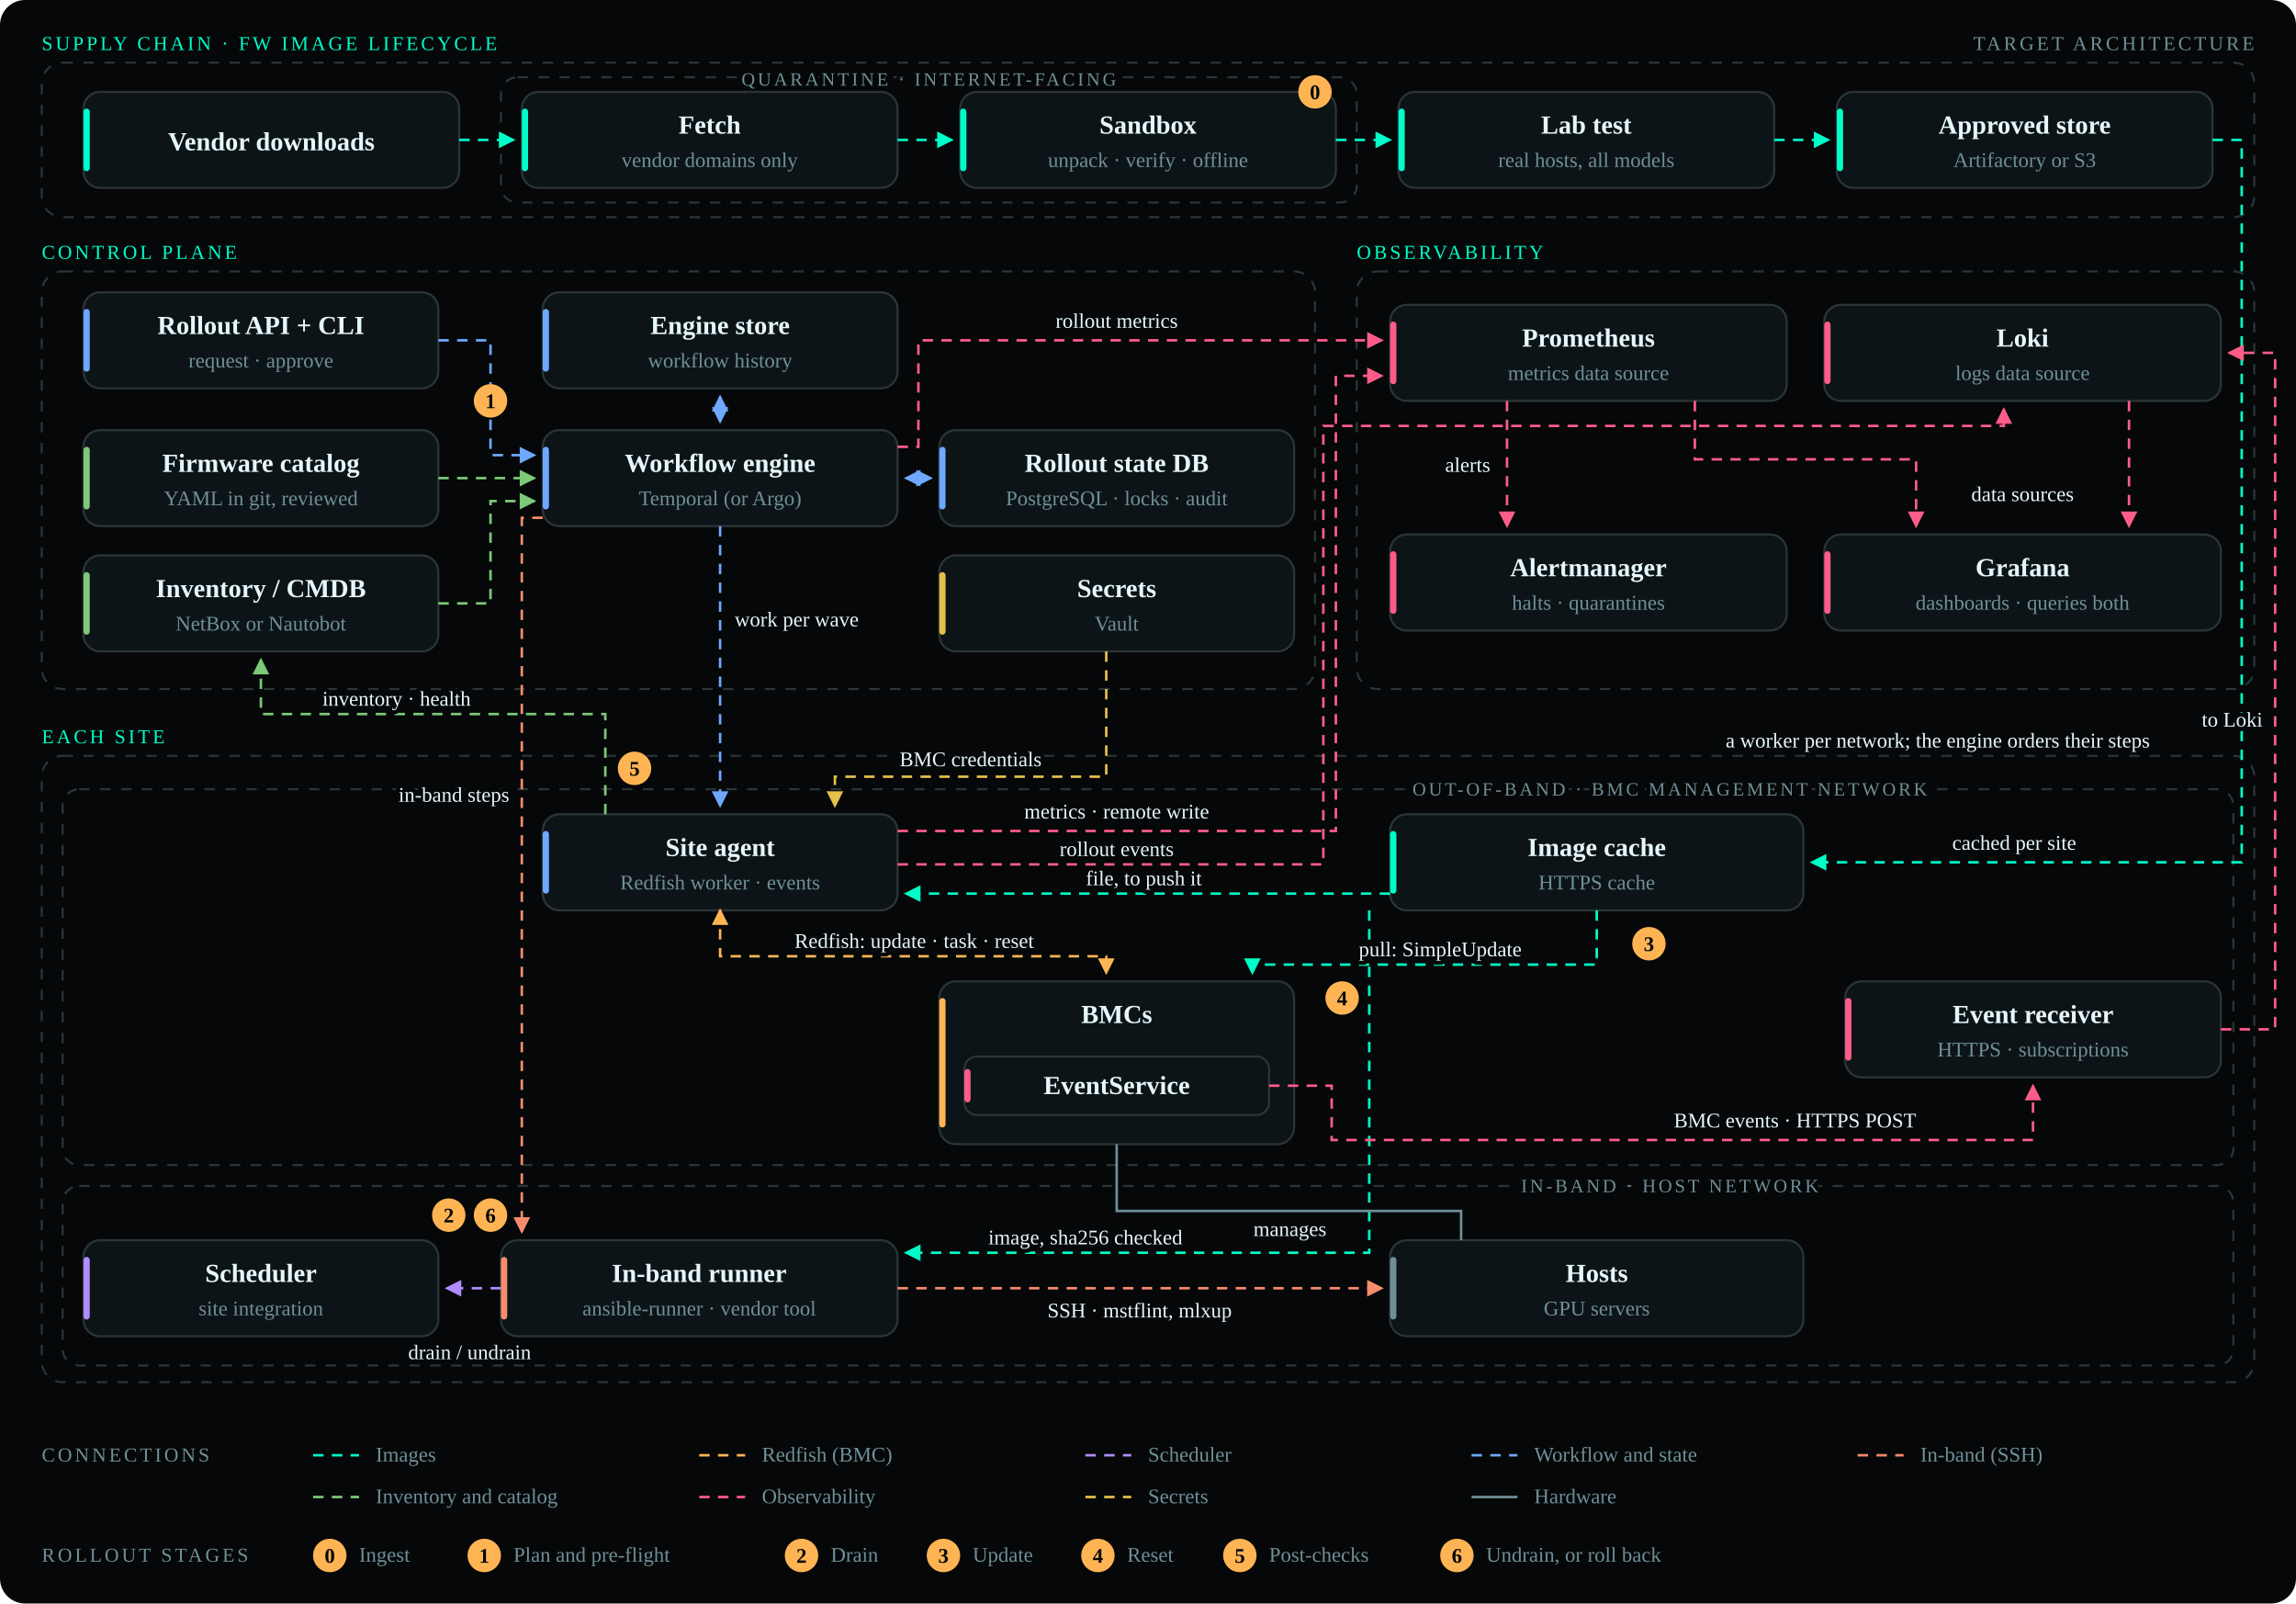
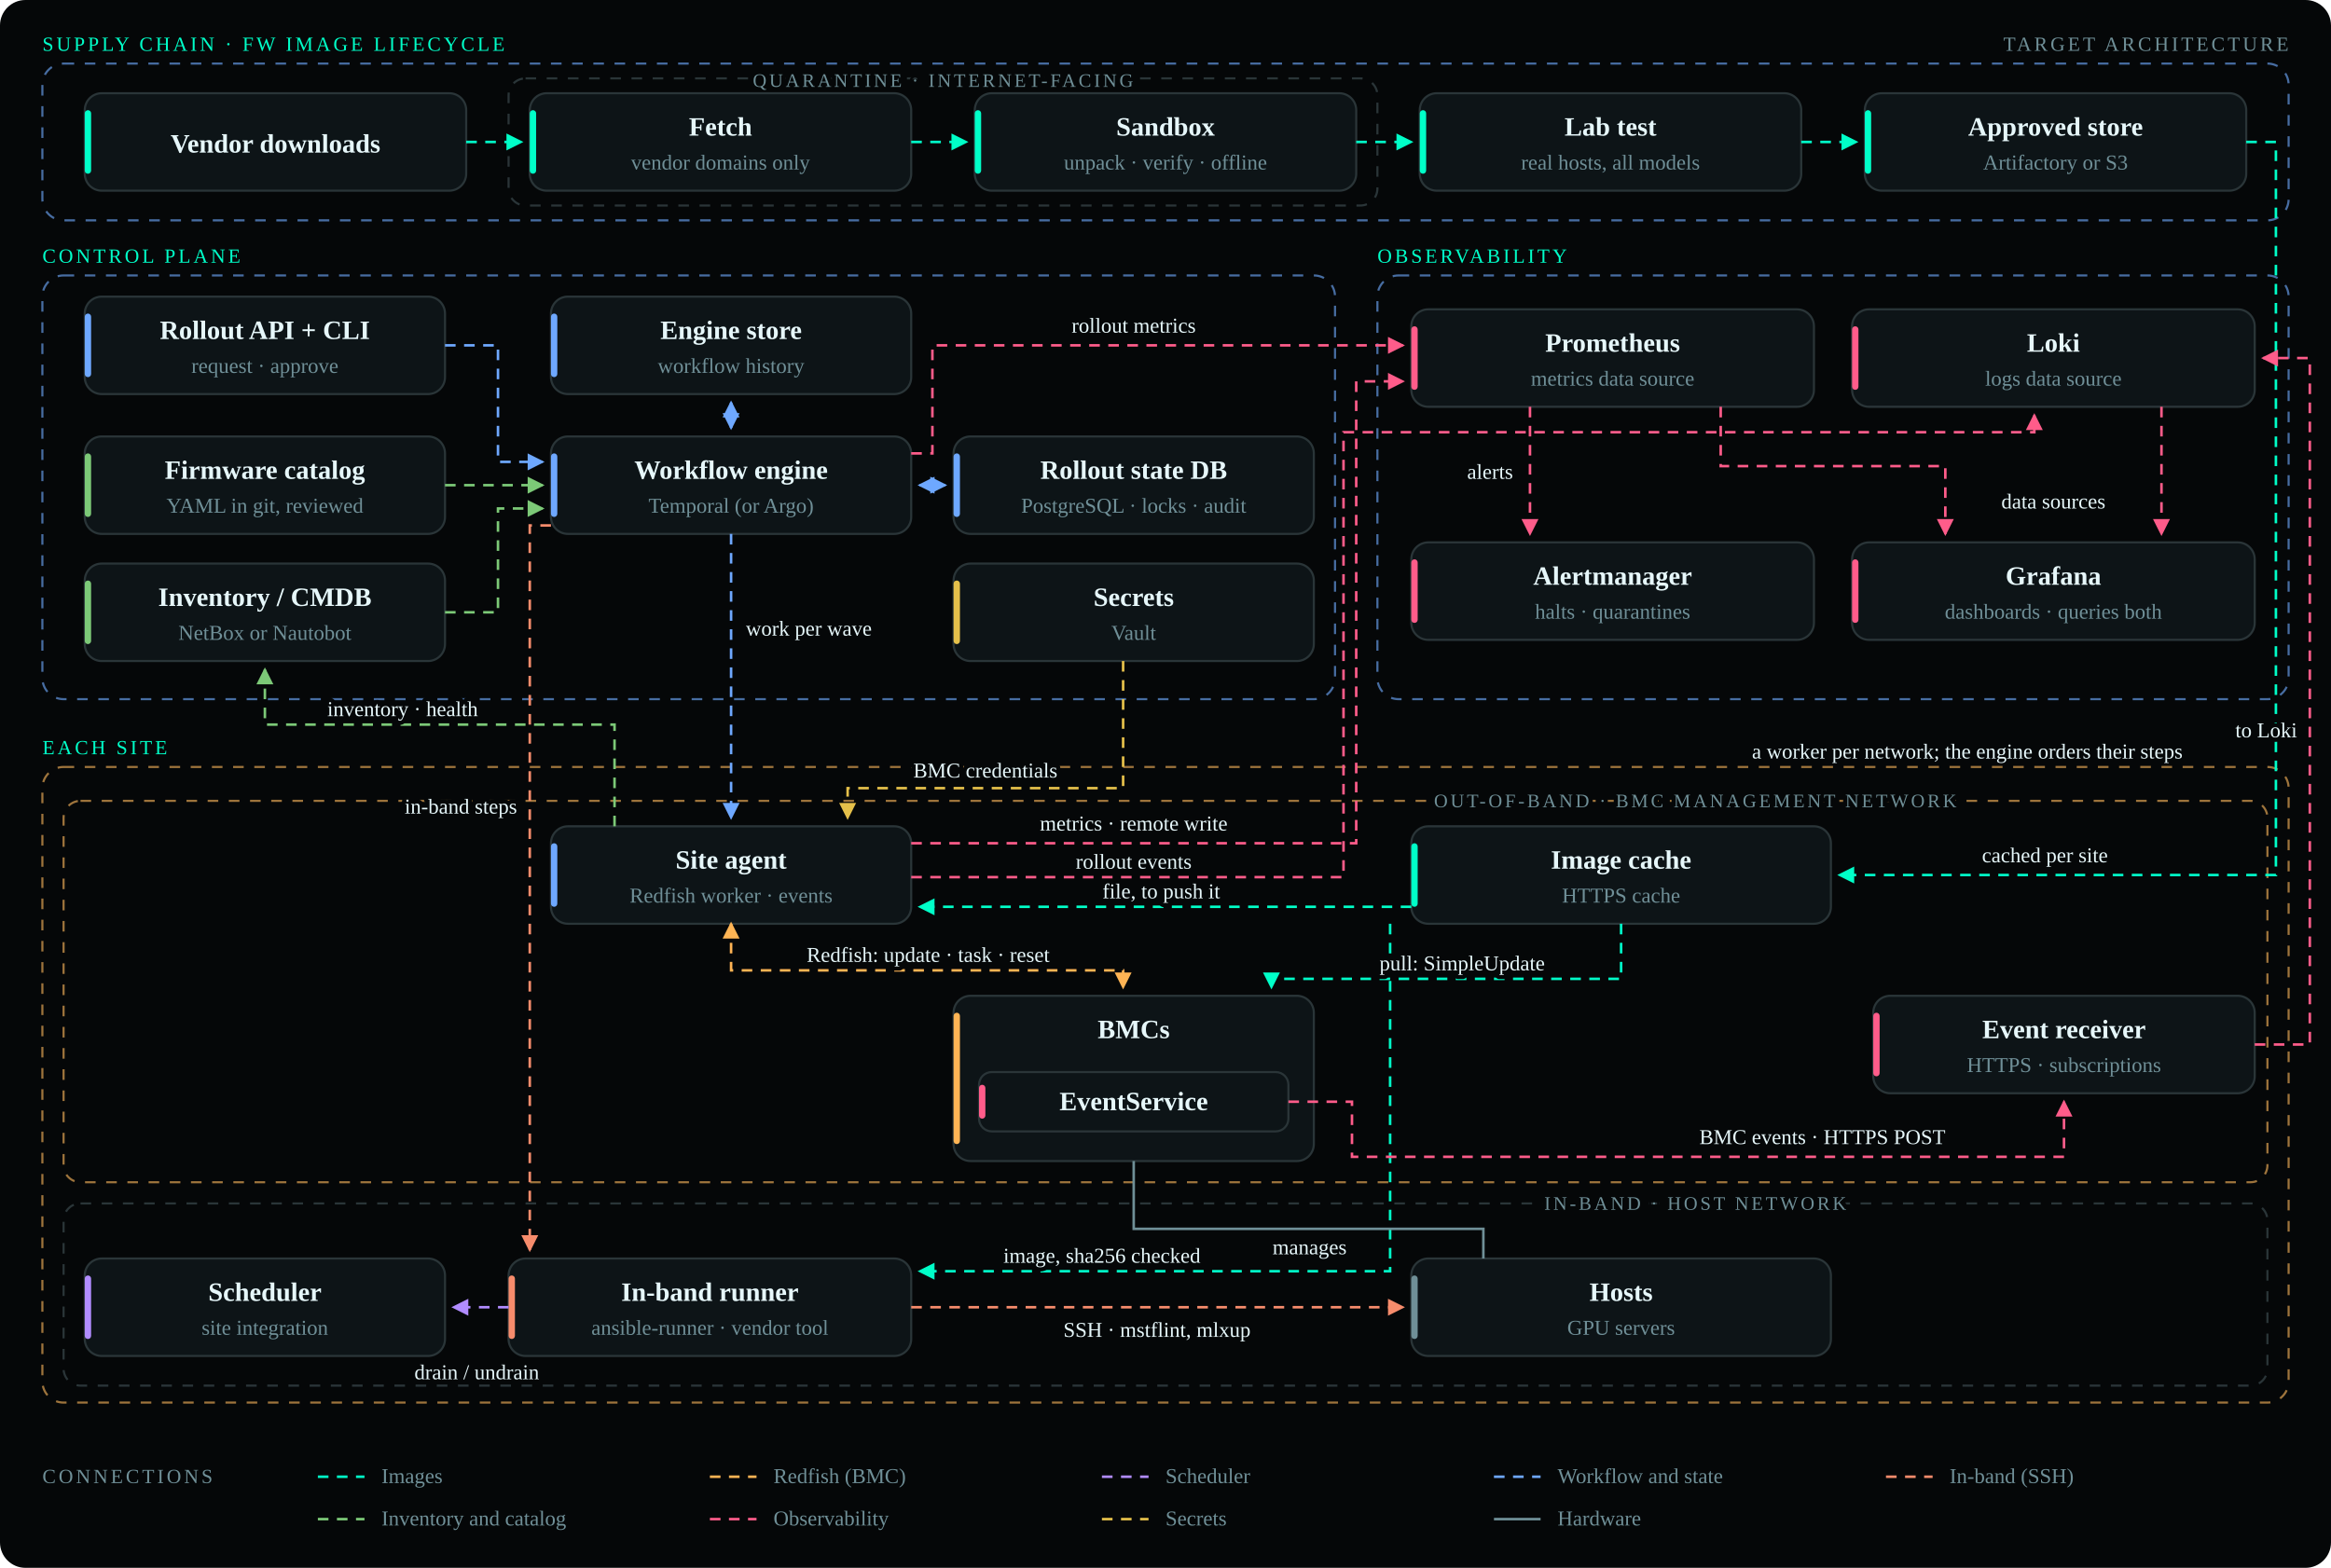
- <svg xmlns="http://www.w3.org/2000/svg" viewBox="0 0 1100 768" role="img" aria-label="A production firmware-update system, the target for this rollout at fleet scale. Supply chain: in quarantine, the only internet-facing zone, a fetch step downloads vendor images from the vendor's domains only, and a sandbox with no network unpacks each package and checks its signatures against pinned keys; images are then tested on lab hosts of every model and promoted into an approved store such as Artifactory or S3. Control plane: an operator requests and approves a rollout through an API and CLI; a workflow engine such as Temporal (or Argo) reads the firmware catalog of baselines and images per model, YAML reviewed in git, and the inventory in NetBox or Nautobot, keeps its execution history in its own store, and writes each host's state, locks and audit trail to a rollout state database in PostgreSQL. Each site: a site agent takes the work of each wave, gets BMC credentials from Vault; account rotation requires a validated integration, drives updates, tasks and resets over Redfish on the BMCs, and reports inventory and health back. Each BMC contains an EventService resource; each site's event receiver subscribes to it, receives its events over HTTPS and forwards them to Loki. The receiver subscribes to EventService, receives Event payloads and forwards them to Loki; this is future work. A site image cache fetches each image from the approved store cached per site; a BMC that offers SimpleUpdate pulls it from the cache, and for a push-only BMC the agent reads it from the cache and pushes it to MultipartHttpPushUri; the BMCs manage the GPU hosts. Observability: Prometheus, Loki and Grafana are separate services. each site's Prometheus agent pushes its metrics to Prometheus (remote write), agents push rollout events into Loki, and the event receiver forwards BMC events into Loki. Prometheus and Loki are Grafana's data sources, with separate arrows from each to Grafana. Prometheus sends alerts for halts and quarantines to Alertmanager. Numbered badges mark where each rollout stage happens: 0 ingest, 1 plan and pre-flight, 2 drain, 3 update, 4 reset, 5 post-checks, 6 undrain or roll back. In-band updates: for a component Redfish doesn't reach, the workflow engine hands the step to each site's in-band runner, a worker of its own on its own task queue, which runs ansible-runner on one host: it connects over SSH and runs the vendor's tool, such as mstflint or mlxup for ConnectX and InfiniBand adapters. The site agent reaches only the BMCs, the in-band runner only the hosts; it is the same pipeline with its own update step. Each site is drawn as its two networks: out-of-band, the BMC management network, with the site agent, the image cache, the BMCs and the event receiver; in-band, the hosts' network, with the in-band runner, the hosts and the scheduler, through which the in-band runner drains and undrains hosts through a validated integration. Each BMC manages its host across the two. The image cache serves both networks, and the in-band runner checks each image's sha256 as the site agent does. Only the workflow engine spans the two networks: it orders each worker's steps, such as an in-band drain before an out-of-band update and reset, then an in-band check and undrain.">
+ <svg xmlns="http://www.w3.org/2000/svg" viewBox="0 0 1100 740" role="img" aria-label="The dashed outlines' colours show where each section runs: blue for the control plane, with its supply chain and observability; amber for each site and its out-of-band management network. A production firmware-update system, the target for this rollout at fleet scale. Supply chain: in quarantine, the only internet-facing zone, a fetch step downloads vendor images from the vendor's domains only, and a sandbox with no network unpacks each package and checks its signatures against pinned keys; images are then tested on lab hosts of every model and promoted into an approved store such as Artifactory or S3. Control plane: an operator requests and approves a rollout through an API and CLI; a workflow engine such as Temporal (or Argo) reads the firmware catalog of baselines and images per model, YAML reviewed in git, and the inventory in NetBox or Nautobot, keeps its execution history in its own store, and writes each host's state, locks and audit trail to a rollout state database in PostgreSQL. Each site: a site agent takes the work of each wave, gets BMC credentials from Vault; account rotation requires a validated integration, drives updates, tasks and resets over Redfish on the BMCs, and reports inventory and health back. Each BMC contains an EventService resource; each site's event receiver subscribes to it, receives its events over HTTPS and forwards them to Loki. The receiver subscribes to EventService, receives Event payloads and forwards them to Loki; this is future work. A site image cache fetches each image from the approved store cached per site; a BMC that offers SimpleUpdate pulls it from the cache, and for a push-only BMC the agent reads it from the cache and pushes it to MultipartHttpPushUri; the BMCs manage the GPU hosts. Observability: Prometheus, Loki and Grafana are separate services. each site's Prometheus agent pushes its metrics to Prometheus (remote write), agents push rollout events into Loki, and the event receiver forwards BMC events into Loki. Prometheus and Loki are Grafana's data sources, with separate arrows from each to Grafana. Prometheus sends alerts for halts and quarantines to Alertmanager. In-band updates: for a component Redfish doesn't reach, the workflow engine hands the step to each site's in-band runner, a worker of its own on its own task queue, which runs ansible-runner on one host: it connects over SSH and runs the vendor's tool, such as mstflint or mlxup for ConnectX and InfiniBand adapters. The site agent reaches only the BMCs, the in-band runner only the hosts; it is the same pipeline with its own update step. Each site is drawn as its two networks: out-of-band, the BMC management network, with the site agent, the image cache, the BMCs and the event receiver; in-band, the hosts' network, with the in-band runner, the hosts and the scheduler, through which the in-band runner drains and undrains hosts through a validated integration. Each BMC manages its host across the two. The image cache serves both networks, and the in-band runner checks each image's sha256 as the site agent does. Only the workflow engine spans the two networks: it orders each worker's steps, such as an in-band drain before an out-of-band update and reset, then an in-band check and undrain.">
  <style>
    .ps text { font-family: var(--mono, monospace); }
    .ps .bg { fill: var(--bg-deep, #050708); }
    .ps .box { fill: var(--surface, #0d1417); stroke: var(--line, #2a3538); }
    .ps .name { fill: var(--fg, #e6f7fa); font-size: 12.5px; font-weight: 600; }
    .ps .sub { fill: var(--dim, #6f8f97); font-size: 10px; }
    .ps .band { fill: var(--dim, #6f8f97); font-size: 9.5px; letter-spacing: .14em; }
    .ps .band.hi { fill: var(--teal, #00ffc8); }
    .ps .lbl { fill: var(--dim, #6f8f97); font-size: 10px; }
    .ps .zone { fill: var(--dim, #6f8f97); font-size: 9px; letter-spacing: .14em; paint-order: stroke; stroke: var(--bg-deep, #050708); stroke-width: 4px; stroke-linejoin: round; }
    .ps .cut { fill: none; stroke: var(--line, #2a3538); stroke-width: 1; stroke-dasharray: 5 5; }
+     /* where a section runs: the planes' blue and amber in lab-stack.svg, muted so an outline doesn't read as a connection */
+     .ps .cut.ctl { stroke: #476da2; }
+     .ps .cut.site { stroke: #9e743c; }
    /* a connection in its service's colour; the hardware link is the only solid one */
    .ps .edge { fill: none; stroke-width: 1.2; stroke-dasharray: 5 4; }
    .ps .edge.g-hw { stroke-dasharray: none; }
    .ps .elabel { fill: var(--fg, #e6f7fa); font-size: 10px; paint-order: stroke; stroke: var(--bg-deep, #050708); stroke-width: 4px; stroke-linejoin: round; }
-     .ps .badge circle { fill: var(--amber, #ffb454); }
-     .ps .badge text { fill: var(--bg-deep, #050708); font-size: 10px; font-weight: 700; }
    .ps .g-img { stroke: #00ffc8; } .ps .bar.g-img { fill: #00ffc8; stroke: none; }
    .ps .g-rf { stroke: #ffb454; } .ps .bar.g-rf { fill: #ffb454; stroke: none; }
    .ps .g-sch { stroke: #b18cff; } .ps .bar.g-sch { fill: #b18cff; stroke: none; }
    .ps .g-wf { stroke: #6ea8ff; } .ps .bar.g-wf { fill: #6ea8ff; stroke: none; }
    .ps .g-inv { stroke: #7cc977; } .ps .bar.g-inv { fill: #7cc977; stroke: none; }
    .ps .g-obs { stroke: #ff5c8a; } .ps .bar.g-obs { fill: #ff5c8a; stroke: none; }
    .ps .g-sec { stroke: #e5c04a; } .ps .bar.g-sec { fill: #e5c04a; stroke: none; }
    .ps .g-hw { stroke: #6f8f97; } .ps .bar.g-hw { fill: #6f8f97; stroke: none; }
    .ps .g-ib { stroke: #f78c6c; } .ps .bar.g-ib { fill: #f78c6c; stroke: none; }
    /* motion: a connection's dashes run the way it points; the hardware link stays still */
    @keyframes ps-flow { to { stroke-dashoffset: -18; } }
    .ps .edge { animation: ps-flow 1.2s linear infinite; }
    .ps .edge.g-hw { animation: none; }
    @media (prefers-reduced-motion: reduce) { .ps .edge { animation: none; } }
  </style>
  <defs>
    <marker id="ps-img" viewBox="0 0 8 8" refX="7" refY="4" markerWidth="8" markerHeight="8" markerUnits="userSpaceOnUse" orient="auto-start-reverse">
      <path d="M0 0 8 4 0 8z" style="fill: #00ffc8" />
    </marker>
    <marker id="ps-rf" viewBox="0 0 8 8" refX="7" refY="4" markerWidth="8" markerHeight="8" markerUnits="userSpaceOnUse" orient="auto-start-reverse">
      <path d="M0 0 8 4 0 8z" style="fill: #ffb454" />
    </marker>
    <marker id="ps-sch" viewBox="0 0 8 8" refX="7" refY="4" markerWidth="8" markerHeight="8" markerUnits="userSpaceOnUse" orient="auto-start-reverse">
      <path d="M0 0 8 4 0 8z" style="fill: #b18cff" />
    </marker>
    <marker id="ps-wf" viewBox="0 0 8 8" refX="7" refY="4" markerWidth="8" markerHeight="8" markerUnits="userSpaceOnUse" orient="auto-start-reverse">
      <path d="M0 0 8 4 0 8z" style="fill: #6ea8ff" />
    </marker>
    <marker id="ps-inv" viewBox="0 0 8 8" refX="7" refY="4" markerWidth="8" markerHeight="8" markerUnits="userSpaceOnUse" orient="auto-start-reverse">
      <path d="M0 0 8 4 0 8z" style="fill: #7cc977" />
    </marker>
    <marker id="ps-obs" viewBox="0 0 8 8" refX="7" refY="4" markerWidth="8" markerHeight="8" markerUnits="userSpaceOnUse" orient="auto-start-reverse">
      <path d="M0 0 8 4 0 8z" style="fill: #ff5c8a" />
    </marker>
    <marker id="ps-ib" viewBox="0 0 8 8" refX="7" refY="4" markerWidth="8" markerHeight="8" markerUnits="userSpaceOnUse" orient="auto-start-reverse">
      <path d="M0 0 8 4 0 8z" style="fill: #f78c6c" />
    </marker>
    <marker id="ps-sec" viewBox="0 0 8 8" refX="7" refY="4" markerWidth="8" markerHeight="8" markerUnits="userSpaceOnUse" orient="auto-start-reverse">
      <path d="M0 0 8 4 0 8z" style="fill: #e5c04a" />
    </marker>
  </defs>
  <g class="ps">
-     <rect class="bg" x="0" y="0" width="1100" height="768" rx="12" />
+     <rect class="bg" x="0" y="0" width="1100" height="740" rx="12" />
    <text class="band hi" x="20" y="24">SUPPLY CHAIN · FW IMAGE LIFECYCLE</text>
    <text class="band" x="1080" y="24" text-anchor="end">TARGET ARCHITECTURE</text>
-     <rect class="cut" x="20" y="30" width="1060" height="74" rx="10" />
+     <rect class="cut ctl" x="20" y="30" width="1060" height="74" rx="10" />
    <rect class="box" x="40" y="44" width="180" height="46" rx="8" />
    <rect class="bar g-img" x="40" y="52" width="3" height="30" rx="1.5" />
    <text class="name" x="130" y="72" text-anchor="middle">Vendor downloads</text>
    <rect class="cut" x="240" y="37" width="410" height="60" rx="8" />
    <text class="zone" x="445" y="41" text-anchor="middle">QUARANTINE · INTERNET-FACING</text>
    <rect class="box" x="250" y="44" width="180" height="46" rx="8" />
    <rect class="bar g-img" x="250" y="52" width="3" height="30" rx="1.5" />
    <text class="name" x="340" y="64" text-anchor="middle">Fetch</text>
    <text class="sub" x="340" y="80" text-anchor="middle">vendor domains only</text>
    <rect class="box" x="460" y="44" width="180" height="46" rx="8" />
    <rect class="bar g-img" x="460" y="52" width="3" height="30" rx="1.5" />
    <text class="name" x="550" y="64" text-anchor="middle">Sandbox</text>
    <text class="sub" x="550" y="80" text-anchor="middle">unpack · verify · offline</text>
    <rect class="box" x="670" y="44" width="180" height="46" rx="8" />
    <rect class="bar g-img" x="670" y="52" width="3" height="30" rx="1.5" />
    <text class="name" x="760" y="64" text-anchor="middle">Lab test</text>
    <text class="sub" x="760" y="80" text-anchor="middle">real hosts, all models</text>
    <rect class="box" x="880" y="44" width="180" height="46" rx="8" />
    <rect class="bar g-img" x="880" y="52" width="3" height="30" rx="1.5" />
    <text class="name" x="970" y="64" text-anchor="middle">Approved store</text>
    <text class="sub" x="970" y="80" text-anchor="middle">Artifactory or S3</text>
    <path class="edge g-img" d="M220 67H246" marker-end="url(#ps-img)" />
    <path class="edge g-img" d="M430 67H456" marker-end="url(#ps-img)" />
    <path class="edge g-img" d="M640 67H666" marker-end="url(#ps-img)" />
    <path class="edge g-img" d="M850 67H876" marker-end="url(#ps-img)" />
    <text class="band hi" x="20" y="124">CONTROL PLANE</text>
-     <rect class="cut" x="20" y="130" width="610" height="200" rx="10" />
+     <rect class="cut ctl" x="20" y="130" width="610" height="200" rx="10" />
    <rect class="box" x="40" y="140" width="170" height="46" rx="8" />
    <rect class="bar g-wf" x="40" y="148" width="3" height="30" rx="1.5" />
    <text class="name" x="125" y="160" text-anchor="middle">Rollout API + CLI</text>
    <text class="sub" x="125" y="176" text-anchor="middle">request · approve</text>
    <rect class="box" x="40" y="206" width="170" height="46" rx="8" />
    <rect class="bar g-inv" x="40" y="214" width="3" height="30" rx="1.5" />
    <text class="name" x="125" y="226" text-anchor="middle">Firmware catalog</text>
    <text class="sub" x="125" y="242" text-anchor="middle">YAML in git, reviewed</text>
    <rect class="box" x="40" y="266" width="170" height="46" rx="8" />
    <rect class="bar g-inv" x="40" y="274" width="3" height="30" rx="1.5" />
    <text class="name" x="125" y="286" text-anchor="middle">Inventory / CMDB</text>
    <text class="sub" x="125" y="302" text-anchor="middle">NetBox or Nautobot</text>
    <rect class="box" x="260" y="140" width="170" height="46" rx="8" />
    <rect class="bar g-wf" x="260" y="148" width="3" height="30" rx="1.5" />
    <text class="name" x="345" y="160" text-anchor="middle">Engine store</text>
    <text class="sub" x="345" y="176" text-anchor="middle">workflow history</text>
    <rect class="box" x="260" y="206" width="170" height="46" rx="8" />
    <rect class="bar g-wf" x="260" y="214" width="3" height="30" rx="1.5" />
    <text class="name" x="345" y="226" text-anchor="middle">Workflow engine</text>
    <text class="sub" x="345" y="242" text-anchor="middle">Temporal (or Argo)</text>
    <rect class="box" x="450" y="206" width="170" height="46" rx="8" />
    <rect class="bar g-wf" x="450" y="214" width="3" height="30" rx="1.5" />
    <text class="name" x="535" y="226" text-anchor="middle">Rollout state DB</text>
    <text class="sub" x="535" y="242" text-anchor="middle">PostgreSQL · locks · audit</text>
    <rect class="box" x="450" y="266" width="170" height="46" rx="8" />
    <rect class="bar g-sec" x="450" y="274" width="3" height="30" rx="1.5" />
    <text class="name" x="535" y="286" text-anchor="middle">Secrets</text>
    <text class="sub" x="535" y="302" text-anchor="middle">Vault</text>
    <path class="edge g-wf" d="M210 163H235V218H256" marker-end="url(#ps-wf)" />
    <path class="edge g-inv" d="M210 229H256" marker-end="url(#ps-inv)" />
    <path class="edge g-inv" d="M210 289H235V240H256" marker-end="url(#ps-inv)" />
    <path class="edge g-wf" d="M345 190V202" marker-end="url(#ps-wf)" marker-start="url(#ps-wf)" />
    <path class="edge g-wf" d="M434 229H446" marker-end="url(#ps-wf)" marker-start="url(#ps-wf)" />
    <text class="band hi" x="650" y="124">OBSERVABILITY</text>
-     <rect class="cut" x="650" y="130" width="430" height="200" rx="10" />
+     <rect class="cut ctl" x="650" y="130" width="430" height="200" rx="10" />
    <g id="prometheus">
      <rect class="box" x="666" y="146" width="190" height="46" rx="8" />
      <rect class="bar g-obs" x="666" y="154" width="3" height="30" rx="1.5" />
      <text class="name" x="761" y="166" text-anchor="middle">Prometheus</text>
      <text class="sub" x="761" y="182" text-anchor="middle">metrics data source</text>
    </g>
    <g id="loki">
      <rect class="box" x="874" y="146" width="190" height="46" rx="8" />
      <rect class="bar g-obs" x="874" y="154" width="3" height="30" rx="1.5" />
      <text class="name" x="969" y="166" text-anchor="middle">Loki</text>
      <text class="sub" x="969" y="182" text-anchor="middle">logs data source</text>
    </g>
    <g id="grafana">
      <rect class="box" x="874" y="256" width="190" height="46" rx="8" />
      <rect class="bar g-obs" x="874" y="264" width="3" height="30" rx="1.5" />
      <text class="name" x="969" y="276" text-anchor="middle">Grafana</text>
      <text class="sub" x="969" y="292" text-anchor="middle">dashboards · queries both</text>
    </g>
    <rect class="box" x="666" y="256" width="190" height="46" rx="8" />
    <rect class="bar g-obs" x="666" y="264" width="3" height="30" rx="1.5" />
    <text class="name" x="761" y="276" text-anchor="middle">Alertmanager</text>
    <text class="sub" x="761" y="292" text-anchor="middle">halts · quarantines</text>
    <path class="edge g-obs" d="M430 214H440V163H662" marker-end="url(#ps-obs)" />
    <text class="elabel" x="535" y="157" text-anchor="middle">rollout metrics</text>
    <path id="prometheus-to-grafana" class="edge g-obs" d="M812 192V220H918V252" marker-end="url(#ps-obs)" />
    <path id="loki-to-grafana" class="edge g-obs" d="M1020 192V252" marker-end="url(#ps-obs)" />
    <text class="elabel" x="969" y="240" text-anchor="middle">data sources</text>
    <path class="edge g-obs" d="M722 192V252" marker-end="url(#ps-obs)" />
    <text class="elabel" x="714" y="226" text-anchor="end">alerts</text>
    <text class="band hi" x="20" y="356">EACH SITE</text>
    <text class="elabel" x="1030" y="358" text-anchor="end">a worker per network; the engine orders their steps</text>
-     <rect class="cut" x="20" y="362" width="1060" height="300" rx="10" />
-     <rect class="cut" x="30" y="378" width="1040" height="180" rx="8" />
+     <rect class="cut site" x="20" y="362" width="1060" height="300" rx="10" />
+     <rect class="cut site" x="30" y="378" width="1040" height="180" rx="8" />
    <text class="zone" x="800" y="381" text-anchor="middle">OUT-OF-BAND · BMC MANAGEMENT NETWORK</text>
    <rect class="cut" x="30" y="568" width="1040" height="86" rx="8" />
    <text class="zone" x="800" y="571" text-anchor="middle">IN-BAND · HOST NETWORK</text>
    <rect class="box" x="260" y="390" width="170" height="46" rx="8" />
    <rect class="bar g-wf" x="260" y="398" width="3" height="30" rx="1.5" />
    <text class="name" x="345" y="410" text-anchor="middle">Site agent</text>
    <text class="sub" x="345" y="426" text-anchor="middle">Redfish worker · events</text>
    <rect class="box" x="666" y="390" width="198" height="46" rx="8" />
    <rect class="bar g-img" x="666" y="398" width="3" height="30" rx="1.5" />
    <text class="name" x="765" y="410" text-anchor="middle">Image cache</text>
    <text class="sub" x="765" y="426" text-anchor="middle">HTTPS cache</text>
    <rect class="box" x="40" y="594" width="170" height="46" rx="8" />
    <rect class="bar g-sch" x="40" y="602" width="3" height="30" rx="1.5" />
    <text class="name" x="125" y="614" text-anchor="middle">Scheduler</text>
    <text class="sub" x="125" y="630" text-anchor="middle">site integration</text>
    <g id="bmcs">
      <rect class="box" x="450" y="470" width="170" height="78" rx="8" />
      <rect class="bar g-rf" x="450" y="478" width="3" height="62" rx="1.5" />
      <text class="name" x="535" y="490" text-anchor="middle">BMCs</text>
      <g id="bmc-eventservice">
        <rect class="box" x="462" y="506" width="146" height="28" rx="6" />
        <rect class="bar g-obs" x="462" y="512" width="3" height="16" rx="1.5" />
        <text class="name" x="535" y="524" text-anchor="middle">EventService</text>
      </g>
    </g>
    <rect class="box" x="666" y="594" width="198" height="46" rx="8" />
    <rect class="bar g-hw" x="666" y="602" width="3" height="30" rx="1.5" />
    <text class="name" x="765" y="614" text-anchor="middle">Hosts</text>
    <text class="sub" x="765" y="630" text-anchor="middle">GPU servers</text>
    <rect class="box" x="884" y="470" width="180" height="46" rx="8" />
    <rect class="bar g-obs" x="884" y="478" width="3" height="30" rx="1.5" />
    <text class="name" x="974" y="490" text-anchor="middle">Event receiver</text>
    <text class="sub" x="974" y="506" text-anchor="middle">HTTPS · subscriptions</text>
    <rect class="box" x="240" y="594" width="190" height="46" rx="8" />
    <rect class="bar g-ib" x="240" y="602" width="3" height="30" rx="1.5" />
    <text class="name" x="335" y="614" text-anchor="middle">In-band runner</text>
    <text class="sub" x="335" y="630" text-anchor="middle">ansible-runner · vendor tool</text>
    <path class="edge g-ib" d="M260 248H250V590" marker-end="url(#ps-ib)" />
    <text class="elabel" x="244" y="384" text-anchor="end">in-band steps</text>
    <path class="edge g-ib" d="M430 617H662" marker-end="url(#ps-ib)" />
    <text class="elabel" x="546" y="631" text-anchor="middle">SSH · mstflint, mlxup</text>
    <path class="edge g-img" d="M656 436V600H434" marker-end="url(#ps-img)" />
    <text class="elabel" x="520" y="596" text-anchor="middle">image, sha256 checked</text>
    <path class="edge g-wf" d="M345 252V386" marker-end="url(#ps-wf)" />
    <text class="elabel" x="352" y="300" text-anchor="start">work per wave</text>
    <path class="edge g-sec" d="M530 312V372H400V386" marker-end="url(#ps-sec)" />
    <text class="elabel" x="465" y="367" text-anchor="middle">BMC credentials</text>
    <path class="edge g-img" d="M1060 67H1074V413H868" marker-end="url(#ps-img)" />
    <text class="elabel" x="965" y="407" text-anchor="middle">cached per site</text>
    <path class="edge g-sch" d="M240 617H214" marker-end="url(#ps-sch)" />
    <text class="elabel" x="225" y="651" text-anchor="middle">drain / undrain</text>
    <path class="edge g-rf" d="M345 436V458H530V466" marker-end="url(#ps-rf)" marker-start="url(#ps-rf)" />
    <text class="elabel" x="438" y="454" text-anchor="middle">Redfish: update · task · reset</text>
    <path class="edge g-img" d="M765 436V462H600V466" marker-end="url(#ps-img)" />
    <text class="elabel" x="690" y="458" text-anchor="middle">pull: SimpleUpdate</text>
    <path class="edge g-img" d="M666 428H434" marker-end="url(#ps-img)" />
    <text class="elabel" x="548" y="424" text-anchor="middle">file, to push it</text>
    <path class="edge g-hw" d="M535 548V580H700V594" />
    <text class="elabel" x="618" y="592" text-anchor="middle">manages</text>
    <path class="edge g-inv" d="M290 390V342H125V316" marker-end="url(#ps-inv)" />
    <text class="elabel" x="190" y="338" text-anchor="middle">inventory · health</text>
    <path class="edge g-obs" d="M430 398H640V180H662" marker-end="url(#ps-obs)" />
    <text class="elabel" x="535" y="392" text-anchor="middle">metrics · remote write</text>
    <path class="edge g-obs" d="M430 414H634V204H960V196" marker-end="url(#ps-obs)" />
    <text class="elabel" x="535" y="410" text-anchor="middle">rollout events</text>
    <path id="eventservice-to-receiver" class="edge g-obs" d="M608 520H638V546H974V520" marker-end="url(#ps-obs)">
      </path>
    <text class="elabel" x="860" y="540" text-anchor="middle">BMC events · HTTPS POST</text>
    <path id="receiver-to-loki" class="edge g-obs" d="M1064 493H1090V169H1068" marker-end="url(#ps-obs)">
      </path>
    <text class="elabel" x="1084" y="348" text-anchor="end">to Loki</text>
-     <g class="badge">
-       <circle cx="630" cy="44" r="8" />
-       <text x="630" y="47.5" text-anchor="middle">0</text>
-     </g>
-     <g class="badge">
-       <circle cx="235" cy="192" r="8" />
-       <text x="235" y="195.5" text-anchor="middle">1</text>
-     </g>
-     <g class="badge">
-       <circle cx="215" cy="582" r="8" />
-       <text x="215" y="585.5" text-anchor="middle">2</text>
-     </g>
-     <g class="badge">
-       <circle cx="790" cy="452" r="8" />
-       <text x="790" y="455.5" text-anchor="middle">3</text>
-     </g>
-     <g class="badge">
-       <circle cx="643" cy="478" r="8" />
-       <text x="643" y="481.5" text-anchor="middle">4</text>
-     </g>
-     <g class="badge">
-       <circle cx="304" cy="368" r="8" />
-       <text x="304" y="371.5" text-anchor="middle">5</text>
-     </g>
-     <g class="badge">
-       <circle cx="235" cy="582" r="8" />
-       <text x="235" y="585.5" text-anchor="middle">6</text>
-     </g>
    <g transform="translate(0 140)">
      <text class="band" x="20" y="560">CONNECTIONS</text>
      <path class="edge g-img" d="M150 557H172" />
      <text class="lbl" x="180" y="560">Images</text>
      <path class="edge g-rf" d="M335 557H357" />
      <text class="lbl" x="365" y="560">Redfish (BMC)</text>
      <path class="edge g-sch" d="M520 557H542" />
      <text class="lbl" x="550" y="560">Scheduler</text>
      <path class="edge g-wf" d="M705 557H727" />
      <text class="lbl" x="735" y="560">Workflow and state</text>
      <path class="edge g-ib" d="M890 557H912" />
      <text class="lbl" x="920" y="560">In-band (SSH)</text>
      <path class="edge g-inv" d="M150 577H172" />
      <text class="lbl" x="180" y="580">Inventory and catalog</text>
      <path class="edge g-obs" d="M335 577H357" />
      <text class="lbl" x="365" y="580">Observability</text>
      <path class="edge g-sec" d="M520 577H542" />
      <text class="lbl" x="550" y="580">Secrets</text>
      <path class="edge g-hw" d="M705 577H727" />
      <text class="lbl" x="735" y="580">Hardware</text>
-       <text class="band" x="20" y="608">ROLLOUT STAGES</text>
-       <g class="badge">
-         <circle cx="158" cy="605" r="8" />
-         <text x="158" y="608.5" text-anchor="middle">0</text>
-       </g>
-       <text class="lbl" x="172" y="608">Ingest</text>
-       <g class="badge">
-         <circle cx="232" cy="605" r="8" />
-         <text x="232" y="608.5" text-anchor="middle">1</text>
-       </g>
-       <text class="lbl" x="246" y="608">Plan and pre-flight</text>
-       <g class="badge">
-         <circle cx="384" cy="605" r="8" />
-         <text x="384" y="608.5" text-anchor="middle">2</text>
-       </g>
-       <text class="lbl" x="398" y="608">Drain</text>
-       <g class="badge">
-         <circle cx="452" cy="605" r="8" />
-         <text x="452" y="608.5" text-anchor="middle">3</text>
-       </g>
-       <text class="lbl" x="466" y="608">Update</text>
-       <g class="badge">
-         <circle cx="526" cy="605" r="8" />
-         <text x="526" y="608.5" text-anchor="middle">4</text>
-       </g>
-       <text class="lbl" x="540" y="608">Reset</text>
-       <g class="badge">
-         <circle cx="594" cy="605" r="8" />
-         <text x="594" y="608.5" text-anchor="middle">5</text>
-       </g>
-       <text class="lbl" x="608" y="608">Post-checks</text>
-       <g class="badge">
-         <circle cx="698" cy="605" r="8" />
-         <text x="698" y="608.5" text-anchor="middle">6</text>
-       </g>
-       <text class="lbl" x="712" y="608">Undrain, or roll back</text>
    </g>
  </g>
</svg>
